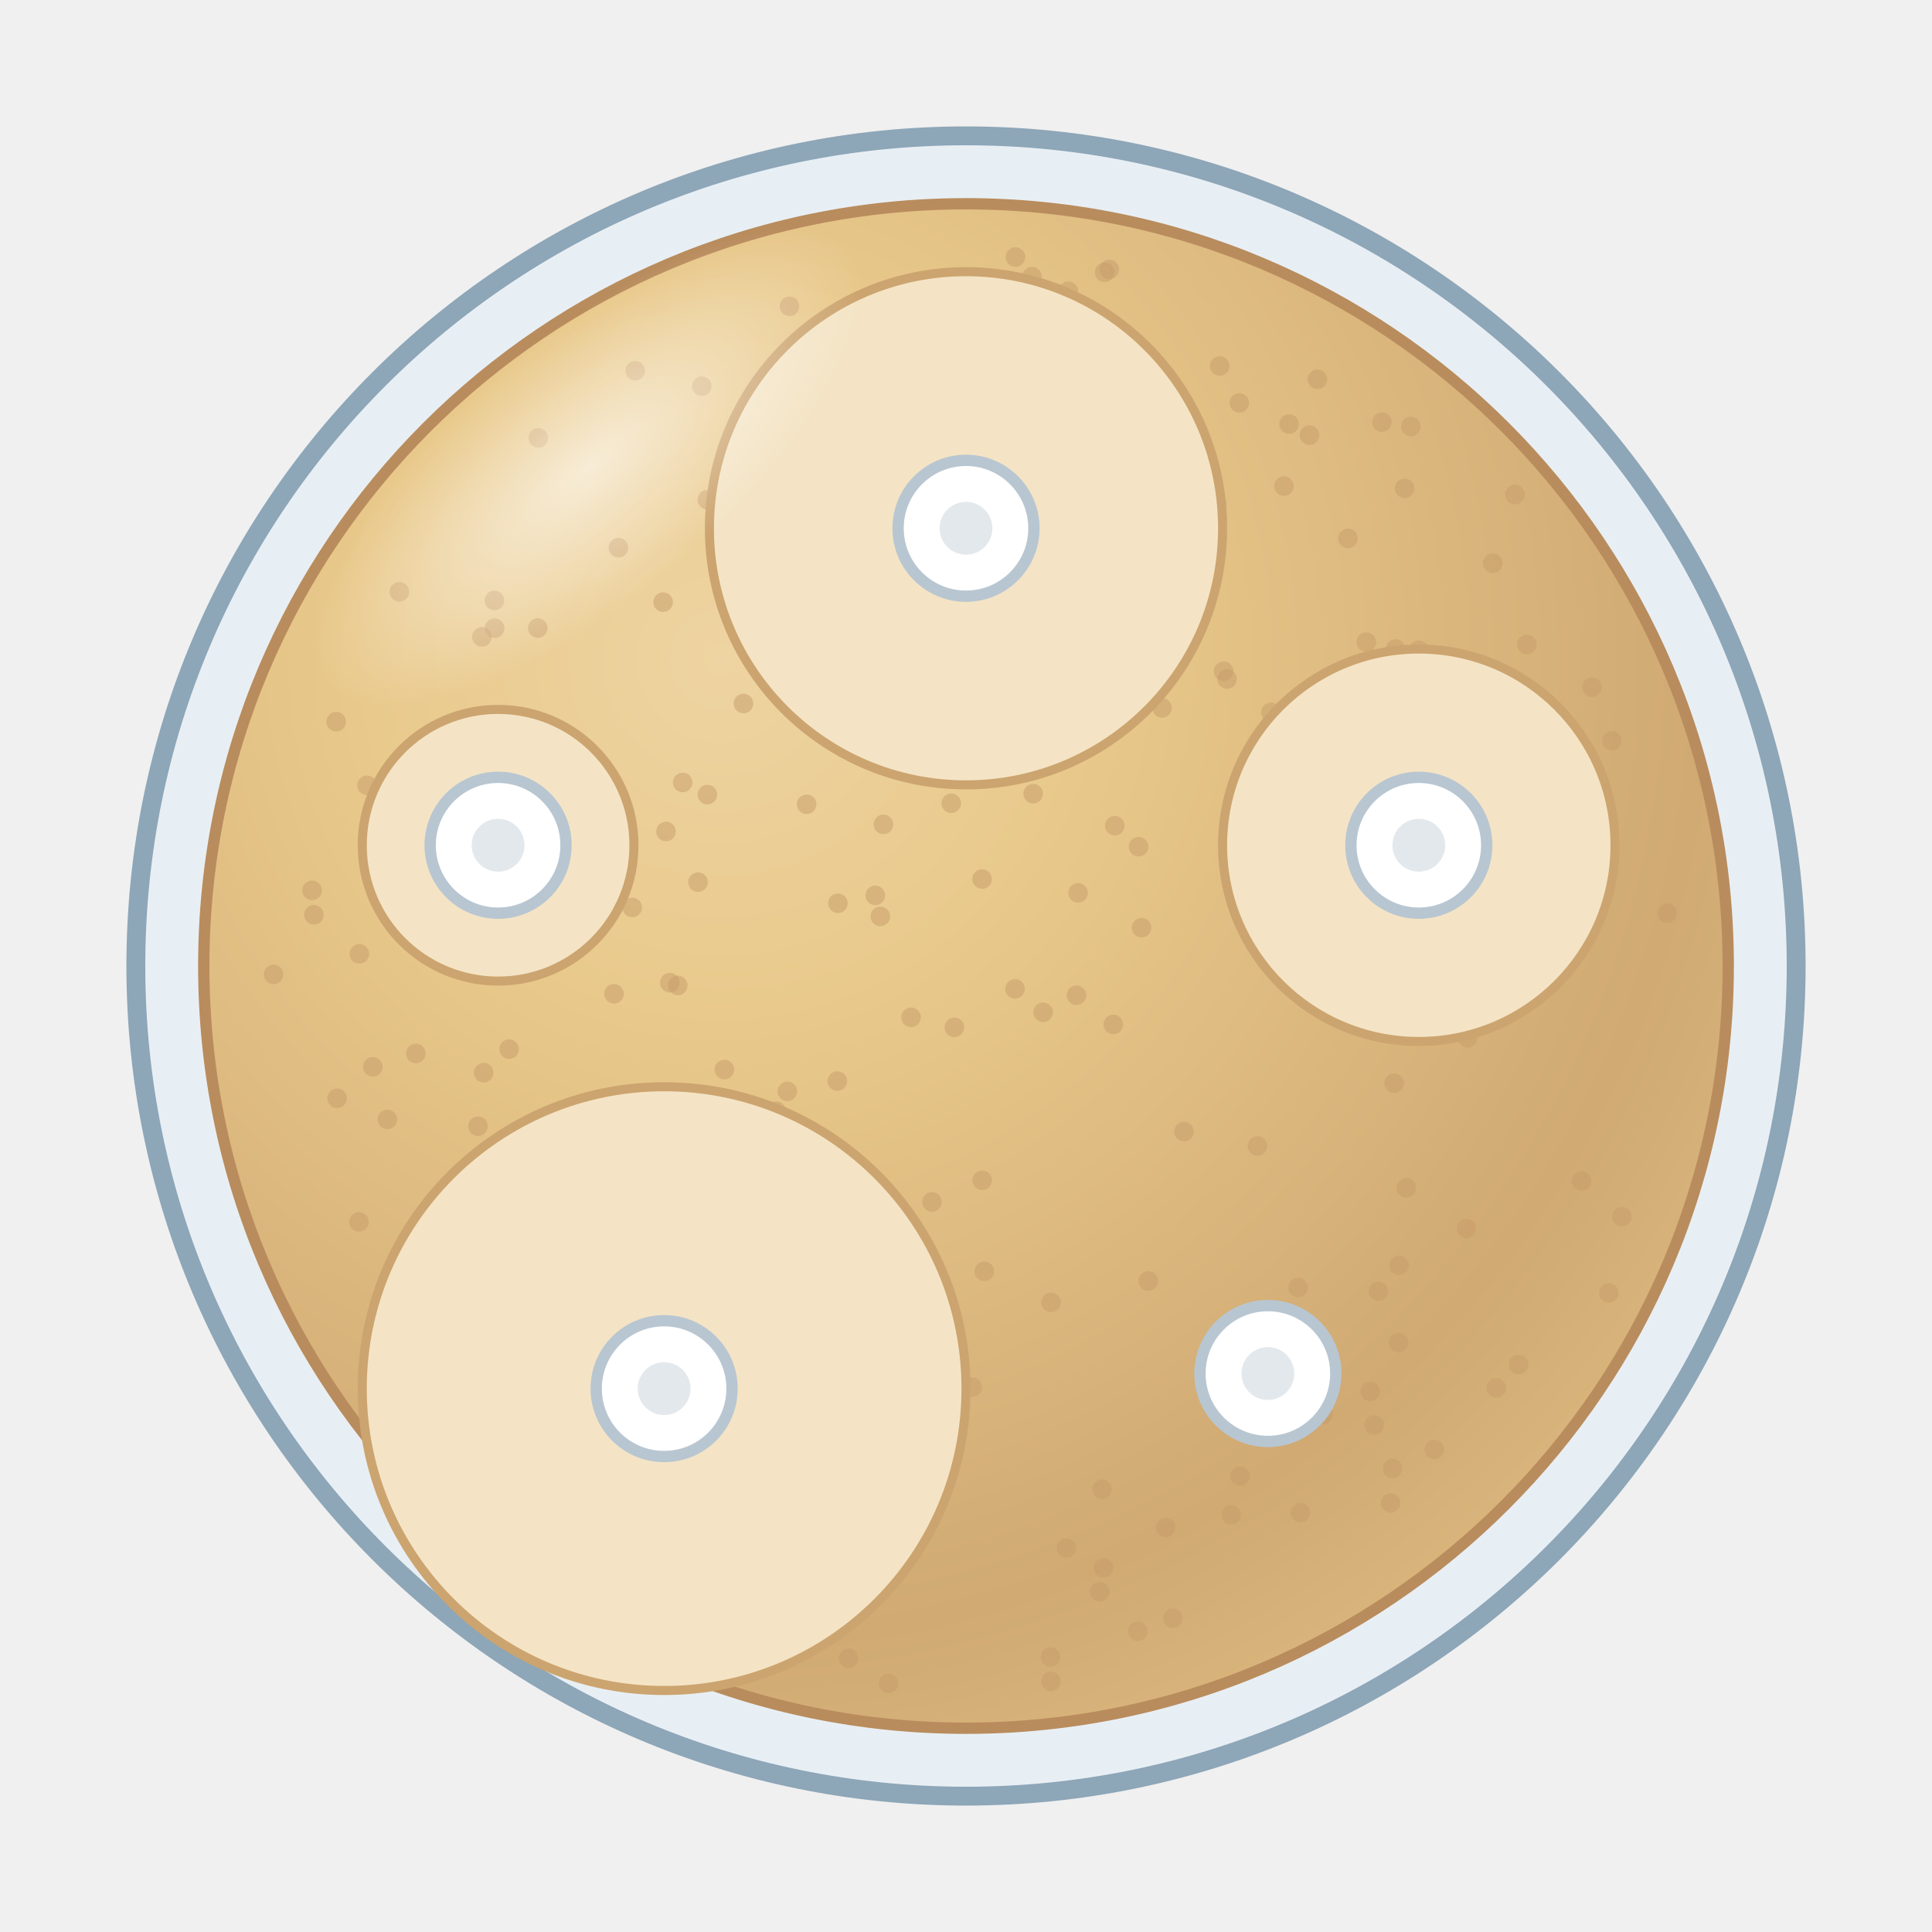
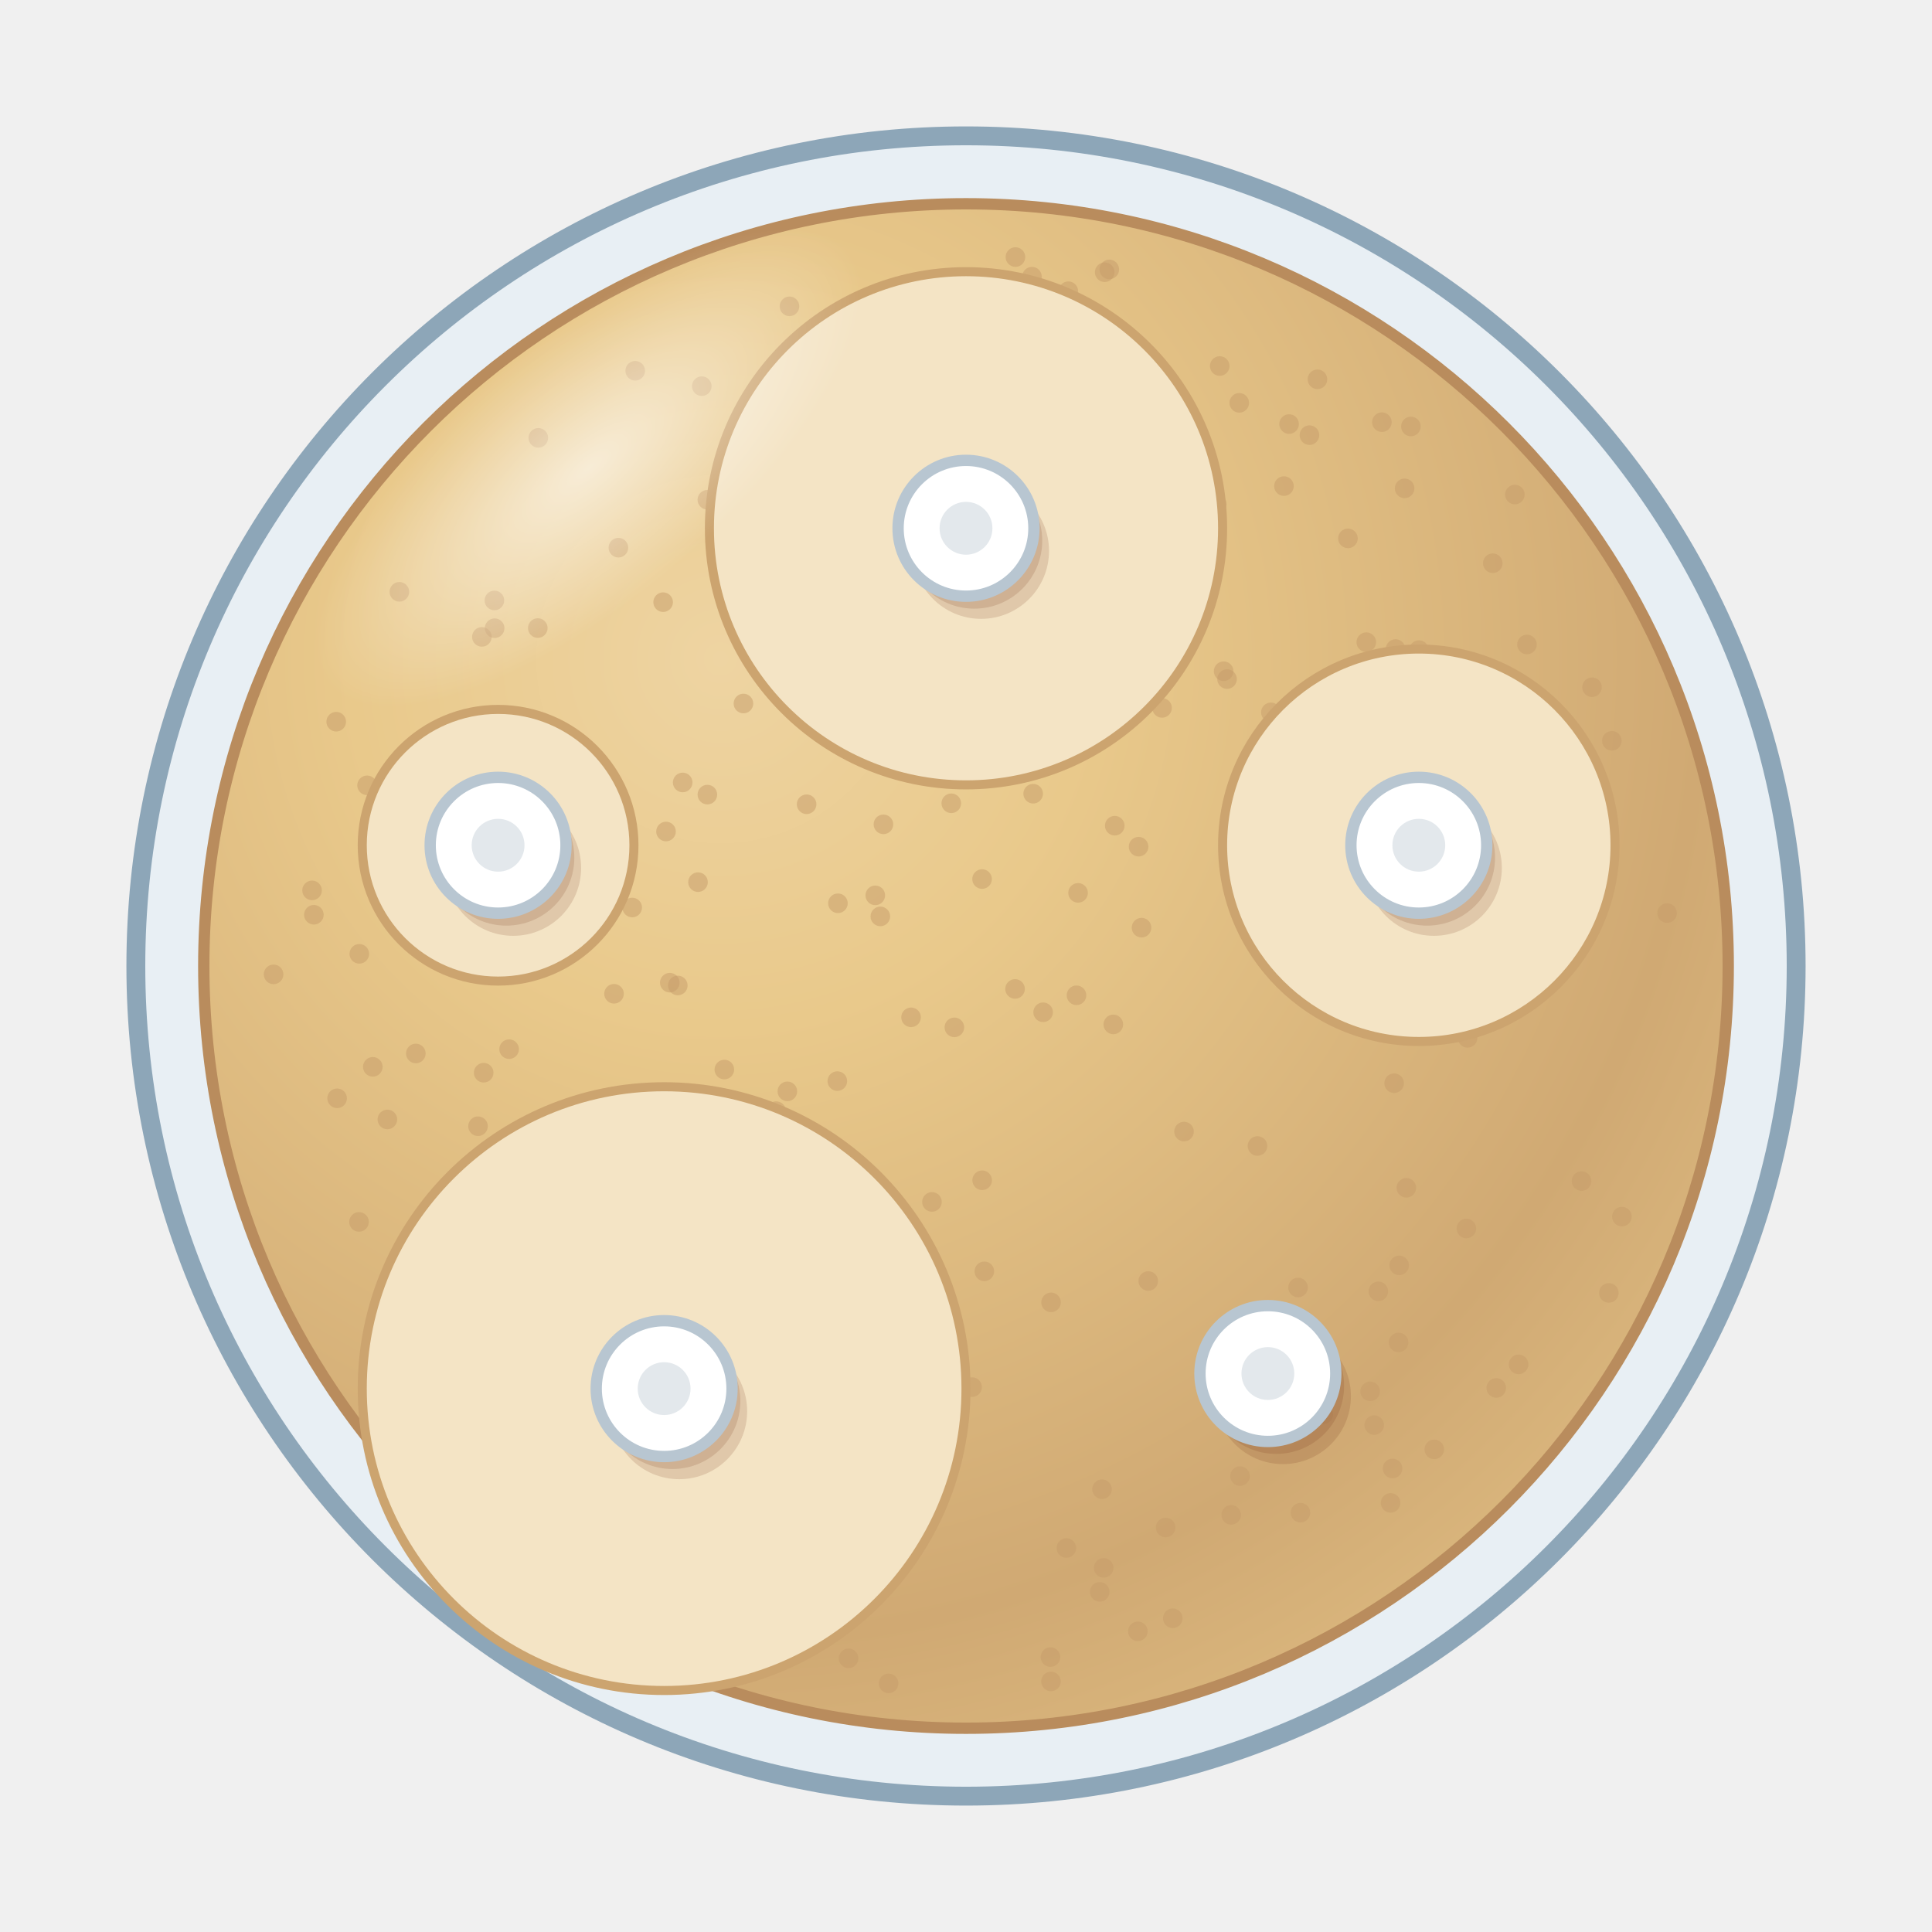
<svg xmlns="http://www.w3.org/2000/svg" viewBox="0 0 256 256" width="256" height="256" role="img" aria-labelledby="susceptibility-plate-title">
  <defs>
    <radialGradient id="susceptibility-plate-agar" cx="0.34" cy="0.3" r="0.8">
      <stop offset="0" stop-color="#eed4a2" />
      <stop offset="0.3" stop-color="#E9C98B" />
      <stop offset="0.8" stop-color="#d0a973" />
      <stop offset="1" stop-color="#dcb97f" />
    </radialGradient>
    <radialGradient id="susceptibility-plate-gloss">
      <stop offset="0" stop-color="#fff" stop-opacity="0.62" />
      <stop offset="1" stop-color="#fff" stop-opacity="0" />
    </radialGradient>
  </defs>
  <circle cx="128" cy="128" r="110" fill="#E8EFF4" stroke="#8DA6B8" stroke-width="2.5" />
  <circle cx="128" cy="128" r="101" fill="url(#susceptibility-plate-agar)" stroke="#b98c5d" stroke-width="1.5" />
  <circle cx="131.05" cy="89.77" r="1.3" fill="#c69c69" opacity="0.5" />
  <circle cx="65.51" cy="79.56" r="1.3" fill="#c69c69" opacity="0.5" />
  <circle cx="89.81" cy="130.58" r="1.3" fill="#c69c69" opacity="0.5" />
  <circle cx="154.45" cy="202.4" r="1.3" fill="#c69c69" opacity="0.5" />
  <circle cx="107.02" cy="187.41" r="1.3" fill="#c69c69" opacity="0.5" />
  <circle cx="203" cy="100" r="1.3" fill="#c69c69" opacity="0.5" />
  <circle cx="59.45" cy="110.08" r="1.3" fill="#c69c69" opacity="0.5" />
  <circle cx="161.23" cy="66.78" r="1.3" fill="#c69c69" opacity="0.5" />
  <circle cx="190.55" cy="109.96" r="1.3" fill="#c69c69" opacity="0.5" />
  <circle cx="93.73" cy="66.22" r="1.3" fill="#c69c69" opacity="0.5" />
  <circle cx="123.57" cy="96.9" r="1.3" fill="#c69c69" opacity="0.5" />
  <circle cx="63.85" cy="84.39" r="1.3" fill="#c69c69" opacity="0.5" />
  <circle cx="134.5" cy="131.04" r="1.3" fill="#c69c69" opacity="0.5" />
  <circle cx="108.23" cy="204.67" r="1.3" fill="#c69c69" opacity="0.5" />
  <circle cx="184.26" cy="199.14" r="1.3" fill="#c69c69" opacity="0.5" />
  <circle cx="184.73" cy="143.53" r="1.3" fill="#c69c69" opacity="0.5" />
  <circle cx="152.15" cy="169.74" r="1.3" fill="#c69c69" opacity="0.5" />
  <circle cx="87.25" cy="146.91" r="1.3" fill="#c69c69" opacity="0.5" />
  <circle cx="82.36" cy="113.34" r="1.3" fill="#c69c69" opacity="0.5" />
  <circle cx="55.1" cy="139.59" r="1.3" fill="#c69c69" opacity="0.5" />
  <circle cx="83.1" cy="208.17" r="1.3" fill="#c69c69" opacity="0.5" />
  <circle cx="156.4" cy="76.61" r="1.3" fill="#c69c69" opacity="0.5" />
  <circle cx="135.85" cy="62.15" r="1.3" fill="#c69c69" opacity="0.5" />
  <circle cx="198.26" cy="183.91" r="1.3" fill="#c69c69" opacity="0.5" />
  <circle cx="90.46" cy="103.68" r="1.3" fill="#c69c69" opacity="0.5" />
  <circle cx="88.25" cy="110.18" r="1.3" fill="#c69c69" opacity="0.5" />
  <circle cx="58.16" cy="170.21" r="1.3" fill="#c69c69" opacity="0.5" />
  <circle cx="162.14" cy="88.94" r="1.3" fill="#c69c69" opacity="0.5" />
  <circle cx="139.27" cy="172.57" r="1.3" fill="#c69c69" opacity="0.5" />
  <circle cx="146.24" cy="207.75" r="1.3" fill="#c69c69" opacity="0.5" />
  <circle cx="146.02" cy="197.33" r="1.3" fill="#c69c69" opacity="0.5" />
  <circle cx="172.32" cy="200.44" r="1.3" fill="#c69c69" opacity="0.5" />
  <circle cx="106.6" cy="160.09" r="1.3" fill="#c69c69" opacity="0.5" />
  <circle cx="93.73" cy="105.29" r="1.3" fill="#c69c69" opacity="0.5" />
  <circle cx="75.34" cy="158.37" r="1.3" fill="#c69c69" opacity="0.5" />
  <circle cx="104.24" cy="211.66" r="1.3" fill="#c69c69" opacity="0.5" />
  <circle cx="98.7" cy="212.11" r="1.3" fill="#c69c69" opacity="0.5" />
  <circle cx="142.3" cy="57.84" r="1.3" fill="#c69c69" opacity="0.5" />
  <circle cx="162.59" cy="89.98" r="1.3" fill="#c69c69" opacity="0.5" />
  <circle cx="142.18" cy="48.9" r="1.3" fill="#c69c69" opacity="0.5" />
  <circle cx="44.67" cy="145.53" r="1.3" fill="#c69c69" opacity="0.5" />
  <circle cx="49.4" cy="141.36" r="1.3" fill="#c69c69" opacity="0.5" />
  <circle cx="55.14" cy="188.97" r="1.3" fill="#c69c69" opacity="0.5" />
  <circle cx="110.03" cy="155.4" r="1.3" fill="#c69c69" opacity="0.5" />
  <circle cx="109.37" cy="213.12" r="1.3" fill="#c69c69" opacity="0.5" />
  <circle cx="120.72" cy="134.8" r="1.3" fill="#c69c69" opacity="0.5" />
  <circle cx="102.84" cy="147.23" r="1.3" fill="#c69c69" opacity="0.5" />
  <circle cx="52.92" cy="78.42" r="1.3" fill="#c69c69" opacity="0.5" />
  <circle cx="146.99" cy="35.7" r="1.3" fill="#c69c69" opacity="0.5" />
  <circle cx="111.06" cy="186.78" r="1.3" fill="#c69c69" opacity="0.5" />
  <circle cx="164.31" cy="195.59" r="1.3" fill="#c69c69" opacity="0.5" />
  <circle cx="150.87" cy="112.19" r="1.3" fill="#c69c69" opacity="0.5" />
  <circle cx="65.04" cy="189.08" r="1.3" fill="#c69c69" opacity="0.5" />
  <circle cx="210.95" cy="91.06" r="1.3" fill="#c69c69" opacity="0.5" />
  <circle cx="186.95" cy="56.51" r="1.3" fill="#c69c69" opacity="0.5" />
  <circle cx="116.46" cy="71.79" r="1.3" fill="#c69c69" opacity="0.5" />
  <circle cx="47.57" cy="161.91" r="1.3" fill="#c69c69" opacity="0.5" />
  <circle cx="65.54" cy="83.24" r="1.3" fill="#c69c69" opacity="0.5" />
  <circle cx="137.88" cy="94.31" r="1.3" fill="#c69c69" opacity="0.5" />
  <circle cx="148.21" cy="46.55" r="1.3" fill="#c69c69" opacity="0.5" />
  <circle cx="120.84" cy="198.26" r="1.3" fill="#c69c69" opacity="0.5" />
  <circle cx="105.94" cy="84.62" r="1.3" fill="#c69c69" opacity="0.5" />
  <circle cx="98.51" cy="93.22" r="1.3" fill="#c69c69" opacity="0.5" />
  <circle cx="115.24" cy="205.79" r="1.3" fill="#c69c69" opacity="0.5" />
  <circle cx="106.88" cy="106.57" r="1.3" fill="#c69c69" opacity="0.5" />
  <circle cx="126.05" cy="106.44" r="1.3" fill="#c69c69" opacity="0.5" />
  <circle cx="71.26" cy="83.22" r="1.3" fill="#c69c69" opacity="0.5" />
  <circle cx="178.61" cy="71.34" r="1.3" fill="#c69c69" opacity="0.5" />
  <circle cx="138.22" cy="134.13" r="1.3" fill="#c69c69" opacity="0.5" />
  <circle cx="185.4" cy="167.67" r="1.3" fill="#c69c69" opacity="0.5" />
  <circle cx="174.57" cy="50.26" r="1.3" fill="#c69c69" opacity="0.5" />
  <circle cx="112.44" cy="219.74" r="1.3" fill="#c69c69" opacity="0.5" />
  <circle cx="51.33" cy="148.33" r="1.3" fill="#c69c69" opacity="0.5" />
  <circle cx="111.03" cy="119.69" r="1.3" fill="#c69c69" opacity="0.5" />
  <circle cx="182.09" cy="188.83" r="1.3" fill="#c69c69" opacity="0.5" />
  <circle cx="168.4" cy="94.39" r="1.3" fill="#c69c69" opacity="0.5" />
  <circle cx="115.98" cy="118.64" r="1.3" fill="#c69c69" opacity="0.5" />
  <circle cx="71.33" cy="58.02" r="1.3" fill="#c69c69" opacity="0.5" />
  <circle cx="112.12" cy="51.61" r="1.3" fill="#c69c69" opacity="0.5" />
  <circle cx="147.52" cy="135.74" r="1.3" fill="#c69c69" opacity="0.5" />
  <circle cx="67.19" cy="124.35" r="1.3" fill="#c69c69" opacity="0.5" />
  <circle cx="41.35" cy="117.98" r="1.3" fill="#c69c69" opacity="0.5" />
  <circle cx="184.92" cy="86" r="1.3" fill="#c69c69" opacity="0.5" />
  <circle cx="197.8" cy="74.63" r="1.3" fill="#c69c69" opacity="0.5" />
  <circle cx="188.02" cy="86.14" r="1.3" fill="#c69c69" opacity="0.5" />
  <circle cx="198.09" cy="131.68" r="1.3" fill="#c69c69" opacity="0.5" />
  <circle cx="194.3" cy="162.78" r="1.3" fill="#c69c69" opacity="0.5" />
  <circle cx="114.97" cy="205.72" r="1.3" fill="#c69c69" opacity="0.5" />
  <circle cx="108.23" cy="50.62" r="1.3" fill="#c69c69" opacity="0.5" />
  <circle cx="107.8" cy="46.23" r="1.3" fill="#c69c69" opacity="0.5" />
  <circle cx="142.85" cy="118.31" r="1.3" fill="#c69c69" opacity="0.5" />
  <circle cx="109.71" cy="186.53" r="1.3" fill="#c69c69" opacity="0.5" />
  <circle cx="220.9" cy="120.99" r="1.3" fill="#c69c69" opacity="0.5" />
  <circle cx="73.14" cy="114.43" r="1.3" fill="#c69c69" opacity="0.5" />
  <circle cx="141.3" cy="205.12" r="1.3" fill="#c69c69" opacity="0.5" />
  <circle cx="92.99" cy="51.17" r="1.3" fill="#c69c69" opacity="0.5" />
  <circle cx="136.9" cy="105.17" r="1.3" fill="#c69c69" opacity="0.5" />
  <circle cx="103.09" cy="154.42" r="1.3" fill="#c69c69" opacity="0.5" />
  <circle cx="36.25" cy="129.11" r="1.3" fill="#c69c69" opacity="0.5" />
  <circle cx="155.4" cy="214.43" r="1.3" fill="#c69c69" opacity="0.5" />
  <circle cx="67.46" cy="139.02" r="1.3" fill="#c69c69" opacity="0.5" />
  <circle cx="116.7" cy="51.94" r="1.3" fill="#c69c69" opacity="0.5" />
  <circle cx="134.55" cy="34.06" r="1.3" fill="#c69c69" opacity="0.5" />
  <circle cx="133.6" cy="44.43" r="1.3" fill="#c69c69" opacity="0.5" />
  <circle cx="126.67" cy="63.67" r="1.3" fill="#c69c69" opacity="0.5" />
  <circle cx="95.82" cy="216.65" r="1.3" fill="#c69c69" opacity="0.5" />
  <circle cx="201.22" cy="180.79" r="1.3" fill="#c69c69" opacity="0.5" />
  <circle cx="93.5" cy="199.43" r="1.3" fill="#c69c69" opacity="0.5" />
  <circle cx="128.52" cy="95.69" r="1.3" fill="#c69c69" opacity="0.5" />
  <circle cx="156.89" cy="149.94" r="1.3" fill="#c69c69" opacity="0.5" />
  <circle cx="110.95" cy="143.25" r="1.3" fill="#c69c69" opacity="0.5" />
  <circle cx="63.29" cy="115.81" r="1.3" fill="#c69c69" opacity="0.5" />
  <circle cx="108.51" cy="162.25" r="1.3" fill="#c69c69" opacity="0.5" />
  <circle cx="126.33" cy="45.49" r="1.3" fill="#c69c69" opacity="0.5" />
  <circle cx="55.19" cy="107.9" r="1.3" fill="#c69c69" opacity="0.5" />
  <circle cx="104.61" cy="40.59" r="1.3" fill="#c69c69" opacity="0.5" />
  <circle cx="162.96" cy="185.71" r="1.3" fill="#c69c69" opacity="0.5" />
  <circle cx="186.12" cy="64.71" r="1.3" fill="#c69c69" opacity="0.5" />
  <circle cx="124.47" cy="56.01" r="1.3" fill="#c69c69" opacity="0.5" />
  <circle cx="102.58" cy="71.91" r="1.3" fill="#c69c69" opacity="0.5" />
  <circle cx="104.33" cy="144.61" r="1.3" fill="#c69c69" opacity="0.5" />
  <circle cx="181.55" cy="184.36" r="1.3" fill="#c69c69" opacity="0.5" />
  <circle cx="108.42" cy="178.89" r="1.3" fill="#c69c69" opacity="0.5" />
  <circle cx="48.64" cy="104.06" r="1.3" fill="#c69c69" opacity="0.5" />
  <circle cx="116.65" cy="121.43" r="1.3" fill="#c69c69" opacity="0.5" />
  <circle cx="146.83" cy="72.91" r="1.3" fill="#c69c69" opacity="0.5" />
  <circle cx="64.58" cy="174.04" r="1.3" fill="#c69c69" opacity="0.5" />
  <circle cx="130.14" cy="156.39" r="1.3" fill="#c69c69" opacity="0.5" />
  <circle cx="182.64" cy="171.11" r="1.3" fill="#c69c69" opacity="0.5" />
  <circle cx="184.52" cy="194.58" r="1.3" fill="#c69c69" opacity="0.5" />
  <circle cx="142.85" cy="52.87" r="1.3" fill="#c69c69" opacity="0.5" />
  <circle cx="194.4" cy="98.37" r="1.3" fill="#c69c69" opacity="0.5" />
  <circle cx="92.49" cy="116.89" r="1.3" fill="#c69c69" opacity="0.5" />
  <circle cx="190.67" cy="97.96" r="1.3" fill="#c69c69" opacity="0.5" />
  <circle cx="95.98" cy="141.72" r="1.3" fill="#c69c69" opacity="0.5" />
  <circle cx="116.67" cy="194.72" r="1.3" fill="#c69c69" opacity="0.5" />
  <circle cx="93.19" cy="192.97" r="1.3" fill="#c69c69" opacity="0.5" />
  <circle cx="63.34" cy="149.23" r="1.3" fill="#c69c69" opacity="0.5" />
  <circle cx="164.21" cy="53.38" r="1.3" fill="#c69c69" opacity="0.5" />
  <circle cx="149.14" cy="75.23" r="1.3" fill="#c69c69" opacity="0.5" />
  <circle cx="166.62" cy="151.85" r="1.3" fill="#c69c69" opacity="0.5" />
  <circle cx="206.04" cy="120.35" r="1.3" fill="#c69c69" opacity="0.5" />
  <circle cx="185.58" cy="102.22" r="1.3" fill="#c69c69" opacity="0.5" />
  <circle cx="44.55" cy="95.63" r="1.3" fill="#c69c69" opacity="0.5" />
  <circle cx="145.72" cy="210.93" r="1.3" fill="#c69c69" opacity="0.5" />
  <circle cx="175.34" cy="187.42" r="1.3" fill="#c69c69" opacity="0.5" />
  <circle cx="200.73" cy="65.53" r="1.3" fill="#c69c69" opacity="0.5" />
  <circle cx="96.83" cy="67.8" r="1.3" fill="#c69c69" opacity="0.5" />
  <circle cx="76.56" cy="149.31" r="1.3" fill="#c69c69" opacity="0.5" />
  <circle cx="181.04" cy="85.09" r="1.3" fill="#c69c69" opacity="0.5" />
  <circle cx="202.52" cy="93.22" r="1.3" fill="#c69c69" opacity="0.5" />
  <circle cx="214.91" cy="161.21" r="1.3" fill="#c69c69" opacity="0.5" />
  <circle cx="119.06" cy="96.67" r="1.3" fill="#c69c69" opacity="0.5" />
  <circle cx="139.26" cy="222.8" r="1.3" fill="#c69c69" opacity="0.5" />
  <circle cx="139.19" cy="219.57" r="1.3" fill="#c69c69" opacity="0.5" />
  <circle cx="141.56" cy="38.59" r="1.3" fill="#c69c69" opacity="0.5" />
  <circle cx="183.11" cy="55.94" r="1.3" fill="#c69c69" opacity="0.5" />
  <circle cx="52.42" cy="102.19" r="1.3" fill="#c69c69" opacity="0.5" />
  <circle cx="117.06" cy="109.23" r="1.3" fill="#c69c69" opacity="0.5" />
  <circle cx="170.13" cy="64.41" r="1.3" fill="#c69c69" opacity="0.5" />
  <circle cx="81.94" cy="72.57" r="1.3" fill="#c69c69" opacity="0.5" />
  <circle cx="88.18" cy="203.09" r="1.3" fill="#c69c69" opacity="0.5" />
  <circle cx="77.94" cy="115.83" r="1.3" fill="#c69c69" opacity="0.5" />
  <circle cx="142.64" cy="131.88" r="1.3" fill="#c69c69" opacity="0.5" />
  <circle cx="209.56" cy="156.5" r="1.3" fill="#c69c69" opacity="0.5" />
  <circle cx="117.74" cy="223.06" r="1.3" fill="#c69c69" opacity="0.5" />
  <circle cx="213.58" cy="98.16" r="1.3" fill="#c69c69" opacity="0.5" />
  <circle cx="73.75" cy="205.28" r="1.3" fill="#c69c69" opacity="0.5" />
  <circle cx="128.81" cy="183.8" r="1.3" fill="#c69c69" opacity="0.5" />
  <circle cx="123.49" cy="159.26" r="1.3" fill="#c69c69" opacity="0.5" />
  <circle cx="153.98" cy="93.8" r="1.3" fill="#c69c69" opacity="0.5" />
  <circle cx="173.51" cy="57.66" r="1.3" fill="#c69c69" opacity="0.5" />
  <circle cx="126.46" cy="136.13" r="1.3" fill="#c69c69" opacity="0.5" />
  <circle cx="104.17" cy="187.93" r="1.3" fill="#c69c69" opacity="0.5" />
  <circle cx="47.61" cy="126.39" r="1.3" fill="#c69c69" opacity="0.5" />
  <circle cx="71.6" cy="127.32" r="1.3" fill="#c69c69" opacity="0.5" />
  <circle cx="125.14" cy="59.24" r="1.3" fill="#c69c69" opacity="0.5" />
  <circle cx="172" cy="170.6" r="1.3" fill="#c69c69" opacity="0.5" />
  <circle cx="87.35" cy="199.16" r="1.3" fill="#c69c69" opacity="0.5" />
  <circle cx="136.74" cy="36.66" r="1.3" fill="#c69c69" opacity="0.5" />
  <circle cx="83.77" cy="120.25" r="1.3" fill="#c69c69" opacity="0.5" />
  <circle cx="163.14" cy="200.73" r="1.3" fill="#c69c69" opacity="0.5" />
  <circle cx="186.35" cy="157.39" r="1.3" fill="#c69c69" opacity="0.5" />
  <circle cx="121.39" cy="62.76" r="1.3" fill="#c69c69" opacity="0.5" />
  <circle cx="181.29" cy="132.28" r="1.3" fill="#c69c69" opacity="0.5" />
  <circle cx="108.05" cy="92.56" r="1.3" fill="#c69c69" opacity="0.5" />
  <circle cx="202.33" cy="85.4" r="1.3" fill="#c69c69" opacity="0.5" />
  <circle cx="194.46" cy="137.52" r="1.3" fill="#c69c69" opacity="0.5" />
  <circle cx="136.88" cy="39.71" r="1.3" fill="#c69c69" opacity="0.5" />
  <circle cx="147.71" cy="109.41" r="1.3" fill="#c69c69" opacity="0.5" />
  <circle cx="120.78" cy="71.99" r="1.3" fill="#c69c69" opacity="0.5" />
  <circle cx="71.23" cy="160.97" r="1.3" fill="#c69c69" opacity="0.5" />
  <circle cx="151.26" cy="122.92" r="1.3" fill="#c69c69" opacity="0.5" />
  <circle cx="105.61" cy="210.83" r="1.3" fill="#c69c69" opacity="0.5" />
  <circle cx="190.05" cy="192.05" r="1.3" fill="#c69c69" opacity="0.5" />
  <circle cx="143.46" cy="88.29" r="1.3" fill="#c69c69" opacity="0.5" />
  <circle cx="166.45" cy="189.42" r="1.3" fill="#c69c69" opacity="0.5" />
  <circle cx="130.43" cy="168.46" r="1.3" fill="#c69c69" opacity="0.5" />
  <circle cx="109.01" cy="165.41" r="1.3" fill="#c69c69" opacity="0.5" />
  <circle cx="165.39" cy="182.76" r="1.3" fill="#c69c69" opacity="0.5" />
  <circle cx="88.75" cy="130.21" r="1.3" fill="#c69c69" opacity="0.5" />
  <circle cx="185.32" cy="177.88" r="1.3" fill="#c69c69" opacity="0.5" />
  <circle cx="170.81" cy="56.19" r="1.3" fill="#c69c69" opacity="0.5" />
  <circle cx="213.18" cy="171.32" r="1.3" fill="#c69c69" opacity="0.5" />
  <circle cx="147.71" cy="71.62" r="1.3" fill="#c69c69" opacity="0.5" />
  <circle cx="133.83" cy="61.65" r="1.3" fill="#c69c69" opacity="0.5" />
  <circle cx="161.62" cy="48.5" r="1.3" fill="#c69c69" opacity="0.5" />
  <circle cx="41.59" cy="121.21" r="1.3" fill="#c69c69" opacity="0.5" />
  <circle cx="81.36" cy="131.68" r="1.3" fill="#c69c69" opacity="0.5" />
  <circle cx="143.05" cy="52.91" r="1.3" fill="#c69c69" opacity="0.5" />
  <circle cx="146.38" cy="36.07" r="1.3" fill="#c69c69" opacity="0.5" />
  <circle cx="76.08" cy="111.37" r="1.3" fill="#c69c69" opacity="0.5" />
  <circle cx="87.87" cy="79.79" r="1.3" fill="#c69c69" opacity="0.5" />
  <circle cx="64.09" cy="142.14" r="1.3" fill="#c69c69" opacity="0.5" />
  <circle cx="130.13" cy="116.48" r="1.3" fill="#c69c69" opacity="0.5" />
  <circle cx="82.41" cy="179.9" r="1.3" fill="#c69c69" opacity="0.5" />
  <circle cx="150.77" cy="216.16" r="1.3" fill="#c69c69" opacity="0.5" />
  <circle cx="71.74" cy="190.98" r="1.3" fill="#c69c69" opacity="0.5" />
  <circle cx="84.17" cy="49.13" r="1.3" fill="#c69c69" opacity="0.5" />
  <circle cx="186.72" cy="106.44" r="1.3" fill="#c69c69" opacity="0.5" />
  <circle cx="128" cy="70" r="34" fill="#f4e4c5" stroke="#cca46f" stroke-width="1.2" />
  <circle cx="188" cy="112" r="26" fill="#f4e4c5" stroke="#cca46f" stroke-width="1.2" />
  <circle cx="88" cy="184" r="40" fill="#f4e4c5" stroke="#cca46f" stroke-width="1.2" />
  <circle cx="66" cy="112" r="18" fill="#f4e4c5" stroke="#cca46f" stroke-width="1.2" />
+   <g transform="translate(1.1 1.65)">
+     <path d="M137 70A9 9 0 1 0 119 70A9 9 0 1 0 137 70ZM197 112A9 9 0 1 0 179 112A9 9 0 1 0 197 112ZM177 182A9 9 0 1 0 159 182A9 9 0 1 0 177 182ZM97 184A9 9 0 1 0 79 184A9 9 0 1 0 97 184ZM75 112A9 9 0 1 0 57 112A9 9 0 1 0 75 112Z" fill="#703017" opacity="0.16" />
+   </g>
+   <g transform="translate(2 3)">
+     <path d="M137 70A9 9 0 1 0 119 70A9 9 0 1 0 137 70ZM197 112A9 9 0 1 0 179 112A9 9 0 1 0 197 112ZM177 182A9 9 0 1 0 159 182A9 9 0 1 0 177 182ZM97 184A9 9 0 1 0 79 184A9 9 0 1 0 97 184ZM75 112A9 9 0 1 0 57 112A9 9 0 1 0 75 112Z" fill="#703017" opacity="0.16" />
+   </g>
  <circle cx="128" cy="70" r="9" fill="#fff" stroke="#B8C6D1" stroke-width="1.5" />
  <circle cx="128" cy="70" r="3.5" fill="#E3E8EC" />
  <circle cx="188" cy="112" r="9" fill="#fff" stroke="#B8C6D1" stroke-width="1.5" />
  <circle cx="188" cy="112" r="3.5" fill="#E3E8EC" />
  <circle cx="168" cy="182" r="9" fill="#fff" stroke="#B8C6D1" stroke-width="1.5" />
  <circle cx="168" cy="182" r="3.5" fill="#E3E8EC" />
  <circle cx="88" cy="184" r="9" fill="#fff" stroke="#B8C6D1" stroke-width="1.5" />
  <circle cx="88" cy="184" r="3.5" fill="#E3E8EC" />
  <circle cx="66" cy="112" r="9" fill="#fff" stroke="#B8C6D1" stroke-width="1.5" />
  <circle cx="66" cy="112" r="3.5" fill="#E3E8EC" />
  <ellipse cx="78" cy="62" rx="45" ry="17.4" transform="rotate(-40 78 62)" fill="url(#susceptibility-plate-gloss)" />
</svg>
